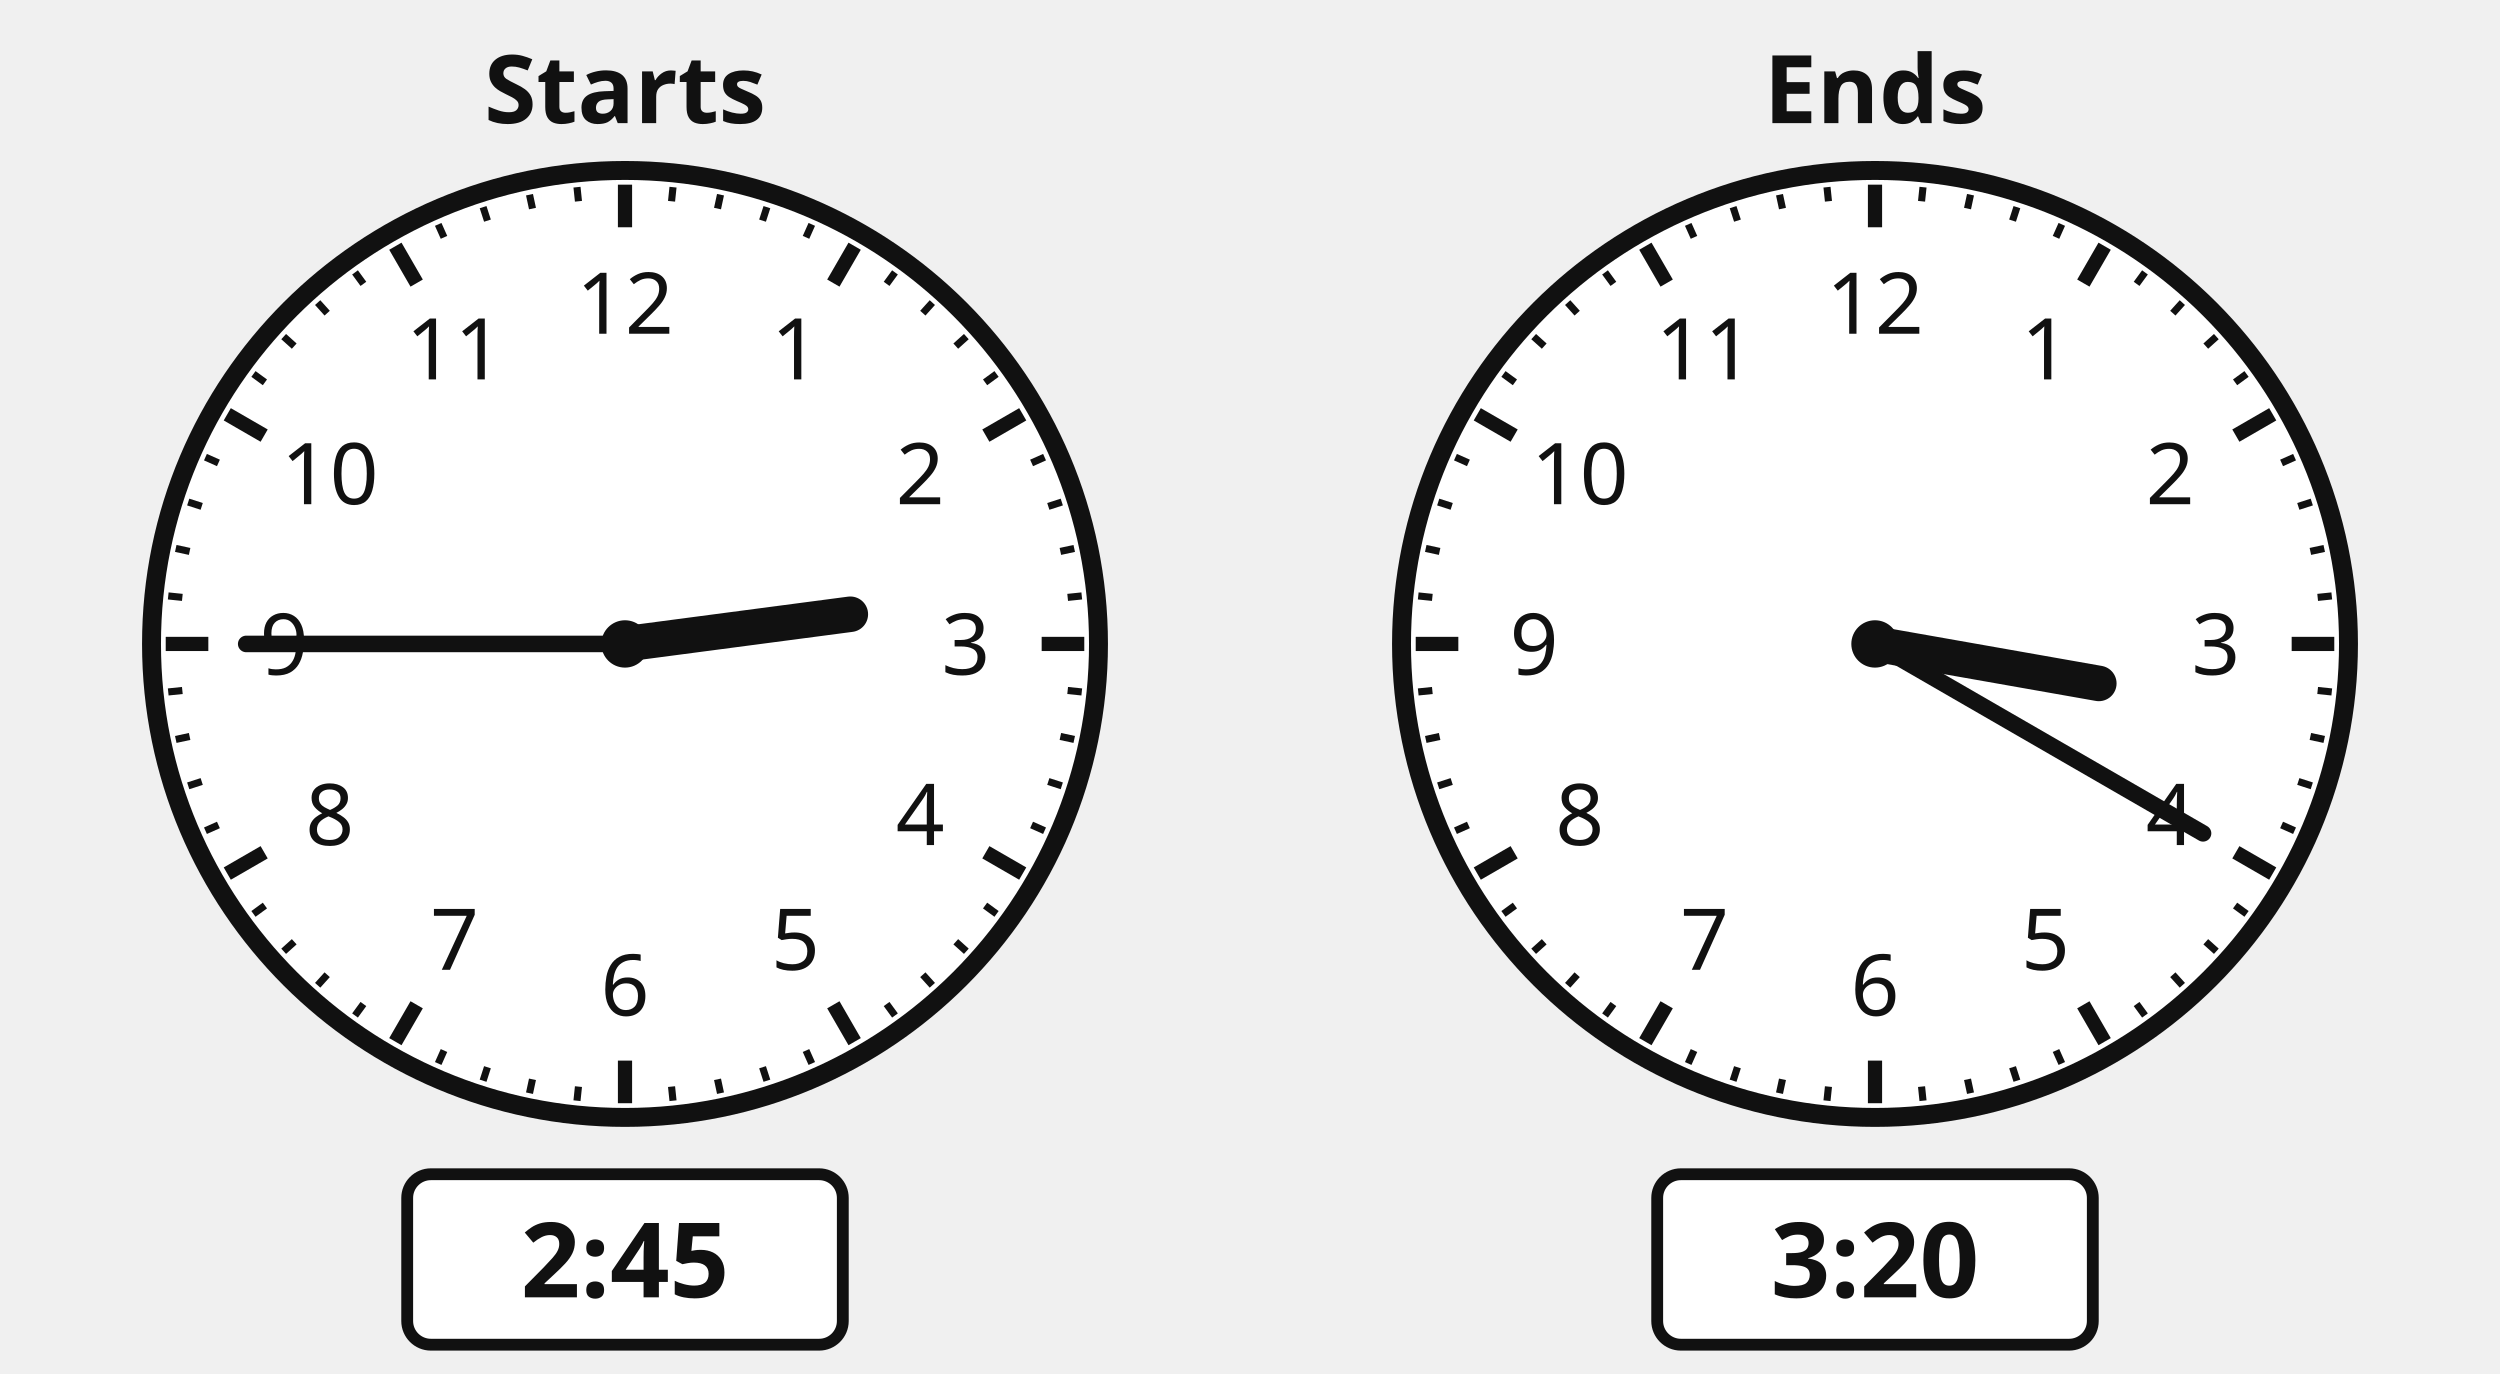
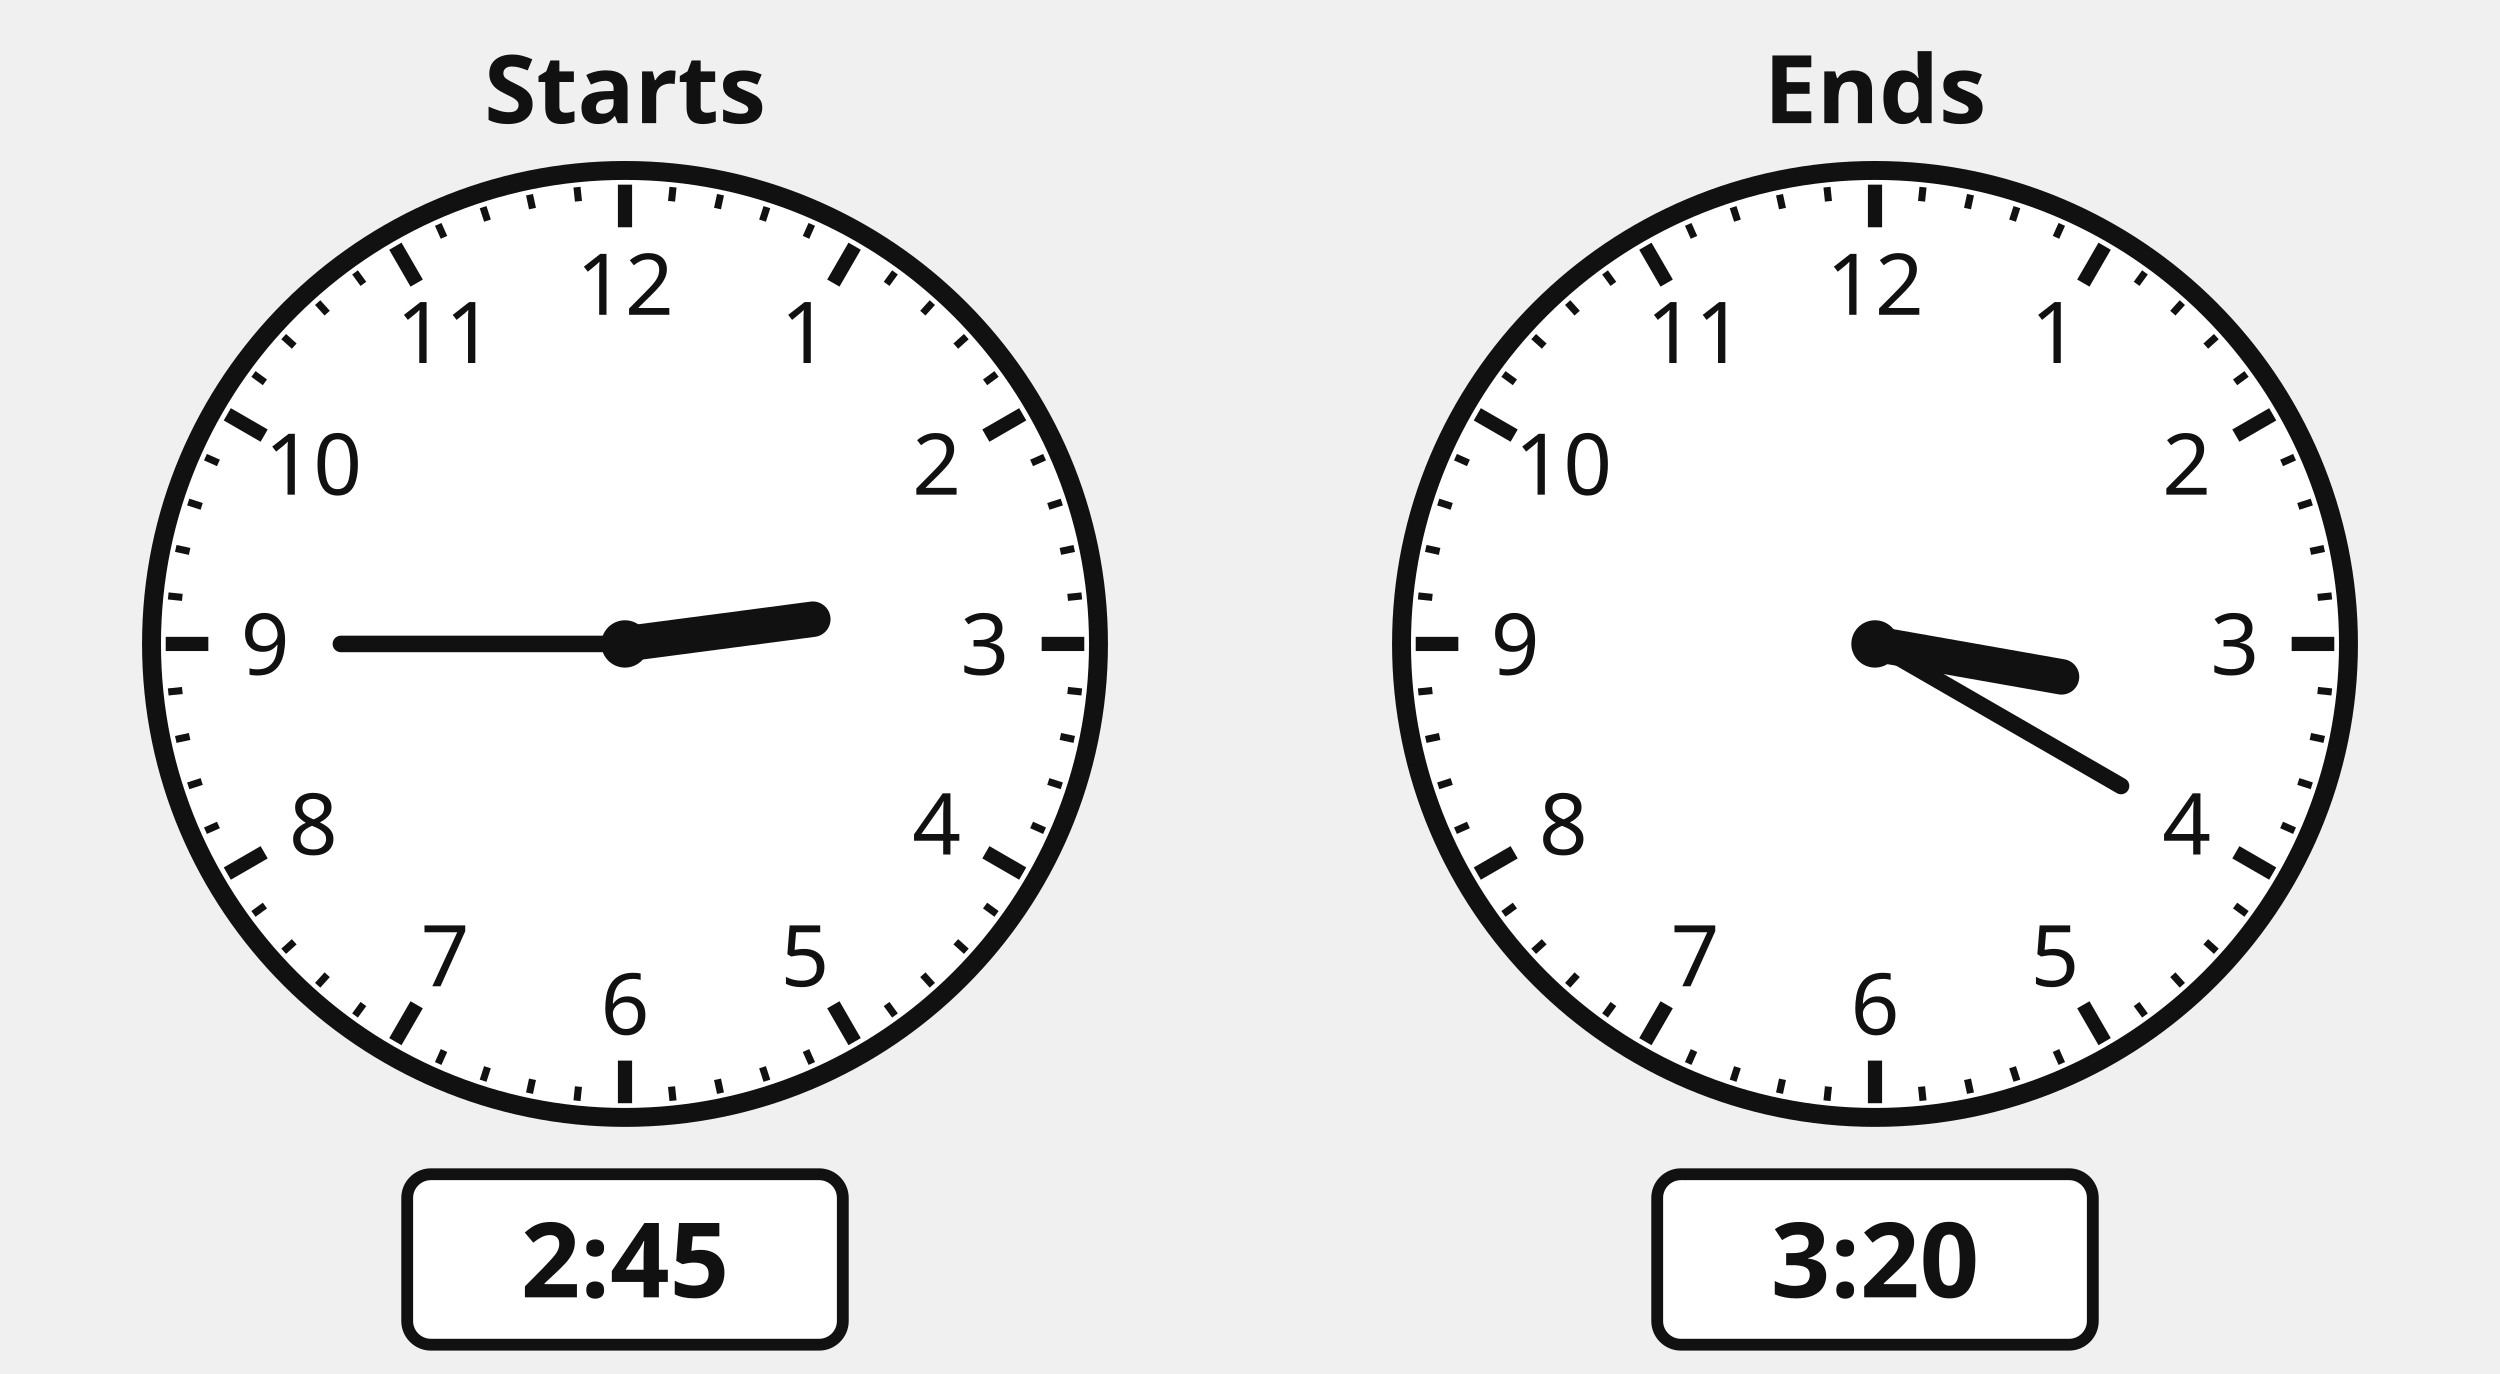
<svg xmlns="http://www.w3.org/2000/svg" viewBox="0 0 528 290" width="528" height="290">
  <g font-family="Atkinson Hyperlegible, Noto Sans, sans-serif" fill="#111">
    <text x="132" y="26" font-size="20" text-anchor="middle" font-weight="700">Starts</text>
    <circle cx="132" cy="136" r="100" fill="#fff" stroke="#111" stroke-width="4" />
    <line x1="132" y1="48" x2="132" y2="39" stroke="#111" stroke-width="3" />
    <line x1="141.83" y1="42.51" x2="142.14" y2="39.53" stroke="#111" stroke-width="1.5" />
    <line x1="151.54" y1="44.05" x2="152.17" y2="41.12" stroke="#111" stroke-width="1.5" />
    <line x1="161.05" y1="46.6" x2="161.97" y2="43.75" stroke="#111" stroke-width="1.5" />
    <line x1="170.23" y1="50.13" x2="171.45" y2="47.39" stroke="#111" stroke-width="1.5" />
    <line x1="176" y1="59.79" x2="180.5" y2="52" stroke="#111" stroke-width="3" />
    <line x1="187.25" y1="59.95" x2="189.02" y2="57.53" stroke="#111" stroke-width="1.5" />
    <line x1="194.9" y1="66.14" x2="196.91" y2="63.91" stroke="#111" stroke-width="1.5" />
    <line x1="201.86" y1="73.1" x2="204.09" y2="71.09" stroke="#111" stroke-width="1.5" />
    <line x1="208.05" y1="80.75" x2="210.47" y2="78.98" stroke="#111" stroke-width="1.5" />
    <line x1="208.21" y1="92" x2="216" y2="87.5" stroke="#111" stroke-width="3" />
    <line x1="217.87" y1="97.77" x2="220.61" y2="96.55" stroke="#111" stroke-width="1.5" />
    <line x1="221.4" y1="106.95" x2="224.25" y2="106.03" stroke="#111" stroke-width="1.5" />
    <line x1="223.95" y1="116.46" x2="226.88" y2="115.83" stroke="#111" stroke-width="1.5" />
    <line x1="225.49" y1="126.17" x2="228.47" y2="125.86" stroke="#111" stroke-width="1.5" />
    <line x1="220" y1="136" x2="229" y2="136" stroke="#111" stroke-width="3" />
    <line x1="225.49" y1="145.83" x2="228.47" y2="146.14" stroke="#111" stroke-width="1.5" />
    <line x1="223.95" y1="155.54" x2="226.88" y2="156.17" stroke="#111" stroke-width="1.5" />
    <line x1="221.4" y1="165.05" x2="224.25" y2="165.97" stroke="#111" stroke-width="1.5" />
    <line x1="217.87" y1="174.23" x2="220.61" y2="175.45" stroke="#111" stroke-width="1.5" />
    <line x1="208.21" y1="180" x2="216" y2="184.5" stroke="#111" stroke-width="3" />
    <line x1="208.05" y1="191.25" x2="210.47" y2="193.02" stroke="#111" stroke-width="1.5" />
    <line x1="201.86" y1="198.9" x2="204.09" y2="200.91" stroke="#111" stroke-width="1.5" />
    <line x1="194.9" y1="205.86" x2="196.91" y2="208.09" stroke="#111" stroke-width="1.5" />
    <line x1="187.25" y1="212.05" x2="189.02" y2="214.47" stroke="#111" stroke-width="1.5" />
    <line x1="176" y1="212.21" x2="180.5" y2="220" stroke="#111" stroke-width="3" />
    <line x1="170.23" y1="221.87" x2="171.45" y2="224.61" stroke="#111" stroke-width="1.5" />
    <line x1="161.05" y1="225.4" x2="161.97" y2="228.25" stroke="#111" stroke-width="1.5" />
    <line x1="151.54" y1="227.95" x2="152.17" y2="230.88" stroke="#111" stroke-width="1.5" />
    <line x1="141.83" y1="229.49" x2="142.14" y2="232.47" stroke="#111" stroke-width="1.5" />
    <line x1="132" y1="224" x2="132" y2="233" stroke="#111" stroke-width="3" />
    <line x1="122.17" y1="229.49" x2="121.86" y2="232.47" stroke="#111" stroke-width="1.5" />
    <line x1="112.46" y1="227.95" x2="111.83" y2="230.88" stroke="#111" stroke-width="1.5" />
    <line x1="102.95" y1="225.4" x2="102.03" y2="228.25" stroke="#111" stroke-width="1.5" />
    <line x1="93.77" y1="221.87" x2="92.55" y2="224.61" stroke="#111" stroke-width="1.5" />
    <line x1="88" y1="212.21" x2="83.5" y2="220" stroke="#111" stroke-width="3" />
    <line x1="76.75" y1="212.05" x2="74.98" y2="214.47" stroke="#111" stroke-width="1.5" />
    <line x1="69.1" y1="205.86" x2="67.09" y2="208.09" stroke="#111" stroke-width="1.5" />
    <line x1="62.14" y1="198.9" x2="59.91" y2="200.91" stroke="#111" stroke-width="1.5" />
    <line x1="55.95" y1="191.25" x2="53.53" y2="193.02" stroke="#111" stroke-width="1.5" />
    <line x1="55.79" y1="180" x2="48" y2="184.5" stroke="#111" stroke-width="3" />
    <line x1="46.13" y1="174.23" x2="43.39" y2="175.45" stroke="#111" stroke-width="1.5" />
    <line x1="42.6" y1="165.05" x2="39.75" y2="165.97" stroke="#111" stroke-width="1.5" />
    <line x1="40.05" y1="155.54" x2="37.12" y2="156.17" stroke="#111" stroke-width="1.5" />
    <line x1="38.51" y1="145.83" x2="35.53" y2="146.14" stroke="#111" stroke-width="1.5" />
    <line x1="44" y1="136" x2="35" y2="136" stroke="#111" stroke-width="3" />
    <line x1="38.51" y1="126.17" x2="35.53" y2="125.86" stroke="#111" stroke-width="1.5" />
    <line x1="40.05" y1="116.46" x2="37.12" y2="115.83" stroke="#111" stroke-width="1.5" />
    <line x1="42.6" y1="106.95" x2="39.75" y2="106.03" stroke="#111" stroke-width="1.5" />
    <line x1="46.13" y1="97.77" x2="43.39" y2="96.55" stroke="#111" stroke-width="1.5" />
    <line x1="55.79" y1="92" x2="48" y2="87.5" stroke="#111" stroke-width="3" />
    <line x1="55.95" y1="80.75" x2="53.53" y2="78.98" stroke="#111" stroke-width="1.5" />
    <line x1="62.14" y1="73.1" x2="59.91" y2="71.09" stroke="#111" stroke-width="1.5" />
    <line x1="69.1" y1="66.14" x2="67.09" y2="63.91" stroke="#111" stroke-width="1.5" />
    <line x1="76.75" y1="59.95" x2="74.98" y2="57.53" stroke="#111" stroke-width="1.5" />
    <line x1="88" y1="59.79" x2="83.5" y2="52" stroke="#111" stroke-width="3" />
    <line x1="93.77" y1="50.13" x2="92.55" y2="47.39" stroke="#111" stroke-width="1.5" />
    <line x1="102.95" y1="46.6" x2="102.03" y2="43.75" stroke="#111" stroke-width="1.5" />
    <line x1="112.46" y1="44.05" x2="111.83" y2="41.12" stroke="#111" stroke-width="1.5" />
    <line x1="122.17" y1="42.51" x2="121.86" y2="39.53" stroke="#111" stroke-width="1.5" />
-     <text x="168" y="80.13" font-size="18" text-anchor="middle">1</text>
-     <text x="194.35" y="106.48" font-size="18" text-anchor="middle">2</text>
-     <text x="204" y="142.48" font-size="18" text-anchor="middle">3</text>
-     <text x="194.35" y="178.48" font-size="18" text-anchor="middle">4</text>
-     <text x="168" y="204.83" font-size="18" text-anchor="middle">5</text>
-     <text x="132" y="214.48" font-size="18" text-anchor="middle">6</text>
-     <text x="96" y="204.83" font-size="18" text-anchor="middle">7</text>
-     <text x="69.65" y="178.48" font-size="18" text-anchor="middle">8</text>
-     <text x="60" y="142.48" font-size="18" text-anchor="middle">9</text>
-     <text x="69.65" y="106.48" font-size="18" text-anchor="middle">10</text>
-     <text x="96" y="80.13" font-size="18" text-anchor="middle">11</text>
-     <text x="132" y="70.48" font-size="18" text-anchor="middle">12</text>
-     <line x1="132" y1="136" x2="179.59" y2="129.73" stroke="#111" stroke-width="7.5" stroke-linecap="round" />
-     <line x1="132" y1="136" x2="52" y2="136" stroke="#111" stroke-width="3.5" stroke-linecap="round" />
+     <text x="170" y="76.66" font-size="18" text-anchor="middle">1</text>
+     <text x="197.82" y="104.48" font-size="18" text-anchor="middle">2</text>
+     <text x="208" y="142.48" font-size="18" text-anchor="middle">3</text>
+     <text x="197.82" y="180.48" font-size="18" text-anchor="middle">4</text>
+     <text x="170" y="208.3" font-size="18" text-anchor="middle">5</text>
+     <text x="132" y="218.48" font-size="18" text-anchor="middle">6</text>
+     <text x="94" y="208.3" font-size="18" text-anchor="middle">7</text>
+     <text x="66.18" y="180.48" font-size="18" text-anchor="middle">8</text>
+     <text x="56" y="142.48" font-size="18" text-anchor="middle">9</text>
+     <text x="66.18" y="104.48" font-size="18" text-anchor="middle">10</text>
+     <text x="94" y="76.66" font-size="18" text-anchor="middle">11</text>
+     <text x="132" y="66.48" font-size="18" text-anchor="middle">12</text>
+     <line x1="132" y1="136" x2="171.66" y2="130.78" stroke="#111" stroke-width="7.5" stroke-linecap="round" />
+     <line x1="132" y1="136" x2="72" y2="136" stroke="#111" stroke-width="3.5" stroke-linecap="round" />
    <circle cx="132" cy="136" r="5" fill="#111" />
    <rect x="86" y="248" width="92" height="36" rx="5" fill="#fff" stroke="#111" stroke-width="2.5" />
    <text x="132" y="274" font-size="22" text-anchor="middle" font-weight="700">2:45</text>
    <text x="396" y="26" font-size="20" text-anchor="middle" font-weight="700">Ends</text>
    <circle cx="396" cy="136" r="100" fill="#fff" stroke="#111" stroke-width="4" />
    <line x1="396" y1="48" x2="396" y2="39" stroke="#111" stroke-width="3" />
    <line x1="405.83" y1="42.51" x2="406.14" y2="39.53" stroke="#111" stroke-width="1.5" />
    <line x1="415.54" y1="44.05" x2="416.17" y2="41.12" stroke="#111" stroke-width="1.5" />
    <line x1="425.05" y1="46.6" x2="425.97" y2="43.75" stroke="#111" stroke-width="1.5" />
    <line x1="434.23" y1="50.13" x2="435.45" y2="47.39" stroke="#111" stroke-width="1.5" />
    <line x1="440" y1="59.79" x2="444.5" y2="52" stroke="#111" stroke-width="3" />
    <line x1="451.25" y1="59.95" x2="453.02" y2="57.53" stroke="#111" stroke-width="1.5" />
    <line x1="458.9" y1="66.14" x2="460.91" y2="63.91" stroke="#111" stroke-width="1.5" />
    <line x1="465.86" y1="73.1" x2="468.09" y2="71.09" stroke="#111" stroke-width="1.5" />
    <line x1="472.05" y1="80.75" x2="474.47" y2="78.98" stroke="#111" stroke-width="1.5" />
    <line x1="472.21" y1="92" x2="480" y2="87.5" stroke="#111" stroke-width="3" />
    <line x1="481.87" y1="97.77" x2="484.61" y2="96.55" stroke="#111" stroke-width="1.5" />
    <line x1="485.4" y1="106.95" x2="488.25" y2="106.03" stroke="#111" stroke-width="1.5" />
    <line x1="487.95" y1="116.46" x2="490.88" y2="115.83" stroke="#111" stroke-width="1.5" />
    <line x1="489.49" y1="126.17" x2="492.47" y2="125.86" stroke="#111" stroke-width="1.5" />
    <line x1="484" y1="136" x2="493" y2="136" stroke="#111" stroke-width="3" />
    <line x1="489.49" y1="145.83" x2="492.47" y2="146.14" stroke="#111" stroke-width="1.5" />
    <line x1="487.95" y1="155.54" x2="490.88" y2="156.17" stroke="#111" stroke-width="1.5" />
    <line x1="485.4" y1="165.05" x2="488.25" y2="165.97" stroke="#111" stroke-width="1.5" />
    <line x1="481.87" y1="174.23" x2="484.61" y2="175.45" stroke="#111" stroke-width="1.5" />
    <line x1="472.21" y1="180" x2="480" y2="184.5" stroke="#111" stroke-width="3" />
    <line x1="472.05" y1="191.25" x2="474.47" y2="193.02" stroke="#111" stroke-width="1.5" />
    <line x1="465.86" y1="198.9" x2="468.09" y2="200.91" stroke="#111" stroke-width="1.5" />
    <line x1="458.9" y1="205.86" x2="460.91" y2="208.09" stroke="#111" stroke-width="1.5" />
    <line x1="451.25" y1="212.05" x2="453.02" y2="214.47" stroke="#111" stroke-width="1.5" />
    <line x1="440" y1="212.21" x2="444.5" y2="220" stroke="#111" stroke-width="3" />
    <line x1="434.23" y1="221.87" x2="435.45" y2="224.61" stroke="#111" stroke-width="1.5" />
    <line x1="425.05" y1="225.4" x2="425.97" y2="228.25" stroke="#111" stroke-width="1.5" />
    <line x1="415.54" y1="227.95" x2="416.17" y2="230.88" stroke="#111" stroke-width="1.5" />
    <line x1="405.83" y1="229.49" x2="406.14" y2="232.47" stroke="#111" stroke-width="1.5" />
    <line x1="396" y1="224" x2="396" y2="233" stroke="#111" stroke-width="3" />
    <line x1="386.17" y1="229.49" x2="385.86" y2="232.47" stroke="#111" stroke-width="1.5" />
    <line x1="376.46" y1="227.95" x2="375.83" y2="230.88" stroke="#111" stroke-width="1.5" />
    <line x1="366.95" y1="225.4" x2="366.03" y2="228.25" stroke="#111" stroke-width="1.5" />
    <line x1="357.77" y1="221.87" x2="356.55" y2="224.61" stroke="#111" stroke-width="1.5" />
    <line x1="352" y1="212.21" x2="347.5" y2="220" stroke="#111" stroke-width="3" />
    <line x1="340.75" y1="212.05" x2="338.98" y2="214.47" stroke="#111" stroke-width="1.5" />
    <line x1="333.1" y1="205.86" x2="331.09" y2="208.09" stroke="#111" stroke-width="1.5" />
    <line x1="326.14" y1="198.9" x2="323.91" y2="200.91" stroke="#111" stroke-width="1.5" />
    <line x1="319.95" y1="191.25" x2="317.53" y2="193.02" stroke="#111" stroke-width="1.5" />
    <line x1="319.79" y1="180" x2="312" y2="184.5" stroke="#111" stroke-width="3" />
    <line x1="310.13" y1="174.23" x2="307.39" y2="175.45" stroke="#111" stroke-width="1.5" />
    <line x1="306.6" y1="165.05" x2="303.75" y2="165.97" stroke="#111" stroke-width="1.5" />
    <line x1="304.05" y1="155.54" x2="301.12" y2="156.17" stroke="#111" stroke-width="1.5" />
    <line x1="302.51" y1="145.83" x2="299.53" y2="146.14" stroke="#111" stroke-width="1.5" />
    <line x1="308" y1="136" x2="299" y2="136" stroke="#111" stroke-width="3" />
    <line x1="302.51" y1="126.17" x2="299.53" y2="125.86" stroke="#111" stroke-width="1.5" />
    <line x1="304.05" y1="116.46" x2="301.12" y2="115.83" stroke="#111" stroke-width="1.5" />
    <line x1="306.6" y1="106.95" x2="303.75" y2="106.03" stroke="#111" stroke-width="1.5" />
    <line x1="310.13" y1="97.77" x2="307.39" y2="96.55" stroke="#111" stroke-width="1.5" />
    <line x1="319.79" y1="92" x2="312" y2="87.5" stroke="#111" stroke-width="3" />
    <line x1="319.95" y1="80.75" x2="317.53" y2="78.98" stroke="#111" stroke-width="1.5" />
    <line x1="326.14" y1="73.1" x2="323.91" y2="71.09" stroke="#111" stroke-width="1.5" />
    <line x1="333.1" y1="66.14" x2="331.09" y2="63.91" stroke="#111" stroke-width="1.5" />
    <line x1="340.75" y1="59.95" x2="338.98" y2="57.53" stroke="#111" stroke-width="1.5" />
    <line x1="352" y1="59.79" x2="347.5" y2="52" stroke="#111" stroke-width="3" />
    <line x1="357.77" y1="50.13" x2="356.55" y2="47.39" stroke="#111" stroke-width="1.5" />
    <line x1="366.95" y1="46.6" x2="366.03" y2="43.75" stroke="#111" stroke-width="1.5" />
    <line x1="376.46" y1="44.05" x2="375.83" y2="41.12" stroke="#111" stroke-width="1.5" />
    <line x1="386.17" y1="42.51" x2="385.86" y2="39.53" stroke="#111" stroke-width="1.5" />
-     <text x="432" y="80.13" font-size="18" text-anchor="middle">1</text>
-     <text x="458.35" y="106.48" font-size="18" text-anchor="middle">2</text>
-     <text x="468" y="142.48" font-size="18" text-anchor="middle">3</text>
-     <text x="458.35" y="178.48" font-size="18" text-anchor="middle">4</text>
-     <text x="432" y="204.83" font-size="18" text-anchor="middle">5</text>
-     <text x="396" y="214.48" font-size="18" text-anchor="middle">6</text>
-     <text x="360" y="204.83" font-size="18" text-anchor="middle">7</text>
-     <text x="333.65" y="178.48" font-size="18" text-anchor="middle">8</text>
-     <text x="324" y="142.48" font-size="18" text-anchor="middle">9</text>
-     <text x="333.65" y="106.48" font-size="18" text-anchor="middle">10</text>
-     <text x="360" y="80.13" font-size="18" text-anchor="middle">11</text>
-     <text x="396" y="70.48" font-size="18" text-anchor="middle">12</text>
-     <line x1="396" y1="136" x2="443.27" y2="144.34" stroke="#111" stroke-width="7.5" stroke-linecap="round" />
-     <line x1="396" y1="136" x2="465.28" y2="176" stroke="#111" stroke-width="3.5" stroke-linecap="round" />
+     <text x="434" y="76.66" font-size="18" text-anchor="middle">1</text>
+     <text x="461.82" y="104.48" font-size="18" text-anchor="middle">2</text>
+     <text x="472" y="142.48" font-size="18" text-anchor="middle">3</text>
+     <text x="461.82" y="180.48" font-size="18" text-anchor="middle">4</text>
+     <text x="434" y="208.3" font-size="18" text-anchor="middle">5</text>
+     <text x="396" y="218.48" font-size="18" text-anchor="middle">6</text>
+     <text x="358" y="208.3" font-size="18" text-anchor="middle">7</text>
+     <text x="330.18" y="180.48" font-size="18" text-anchor="middle">8</text>
+     <text x="320" y="142.48" font-size="18" text-anchor="middle">9</text>
+     <text x="330.18" y="104.48" font-size="18" text-anchor="middle">10</text>
+     <text x="358" y="76.66" font-size="18" text-anchor="middle">11</text>
+     <text x="396" y="66.48" font-size="18" text-anchor="middle">12</text>
+     <line x1="396" y1="136" x2="435.39" y2="142.95" stroke="#111" stroke-width="7.5" stroke-linecap="round" />
+     <line x1="396" y1="136" x2="447.96" y2="166" stroke="#111" stroke-width="3.5" stroke-linecap="round" />
    <circle cx="396" cy="136" r="5" fill="#111" />
    <rect x="350" y="248" width="92" height="36" rx="5" fill="#fff" stroke="#111" stroke-width="2.5" />
    <text x="396" y="274" font-size="22" text-anchor="middle" font-weight="700">3:20</text>
  </g>
</svg>
